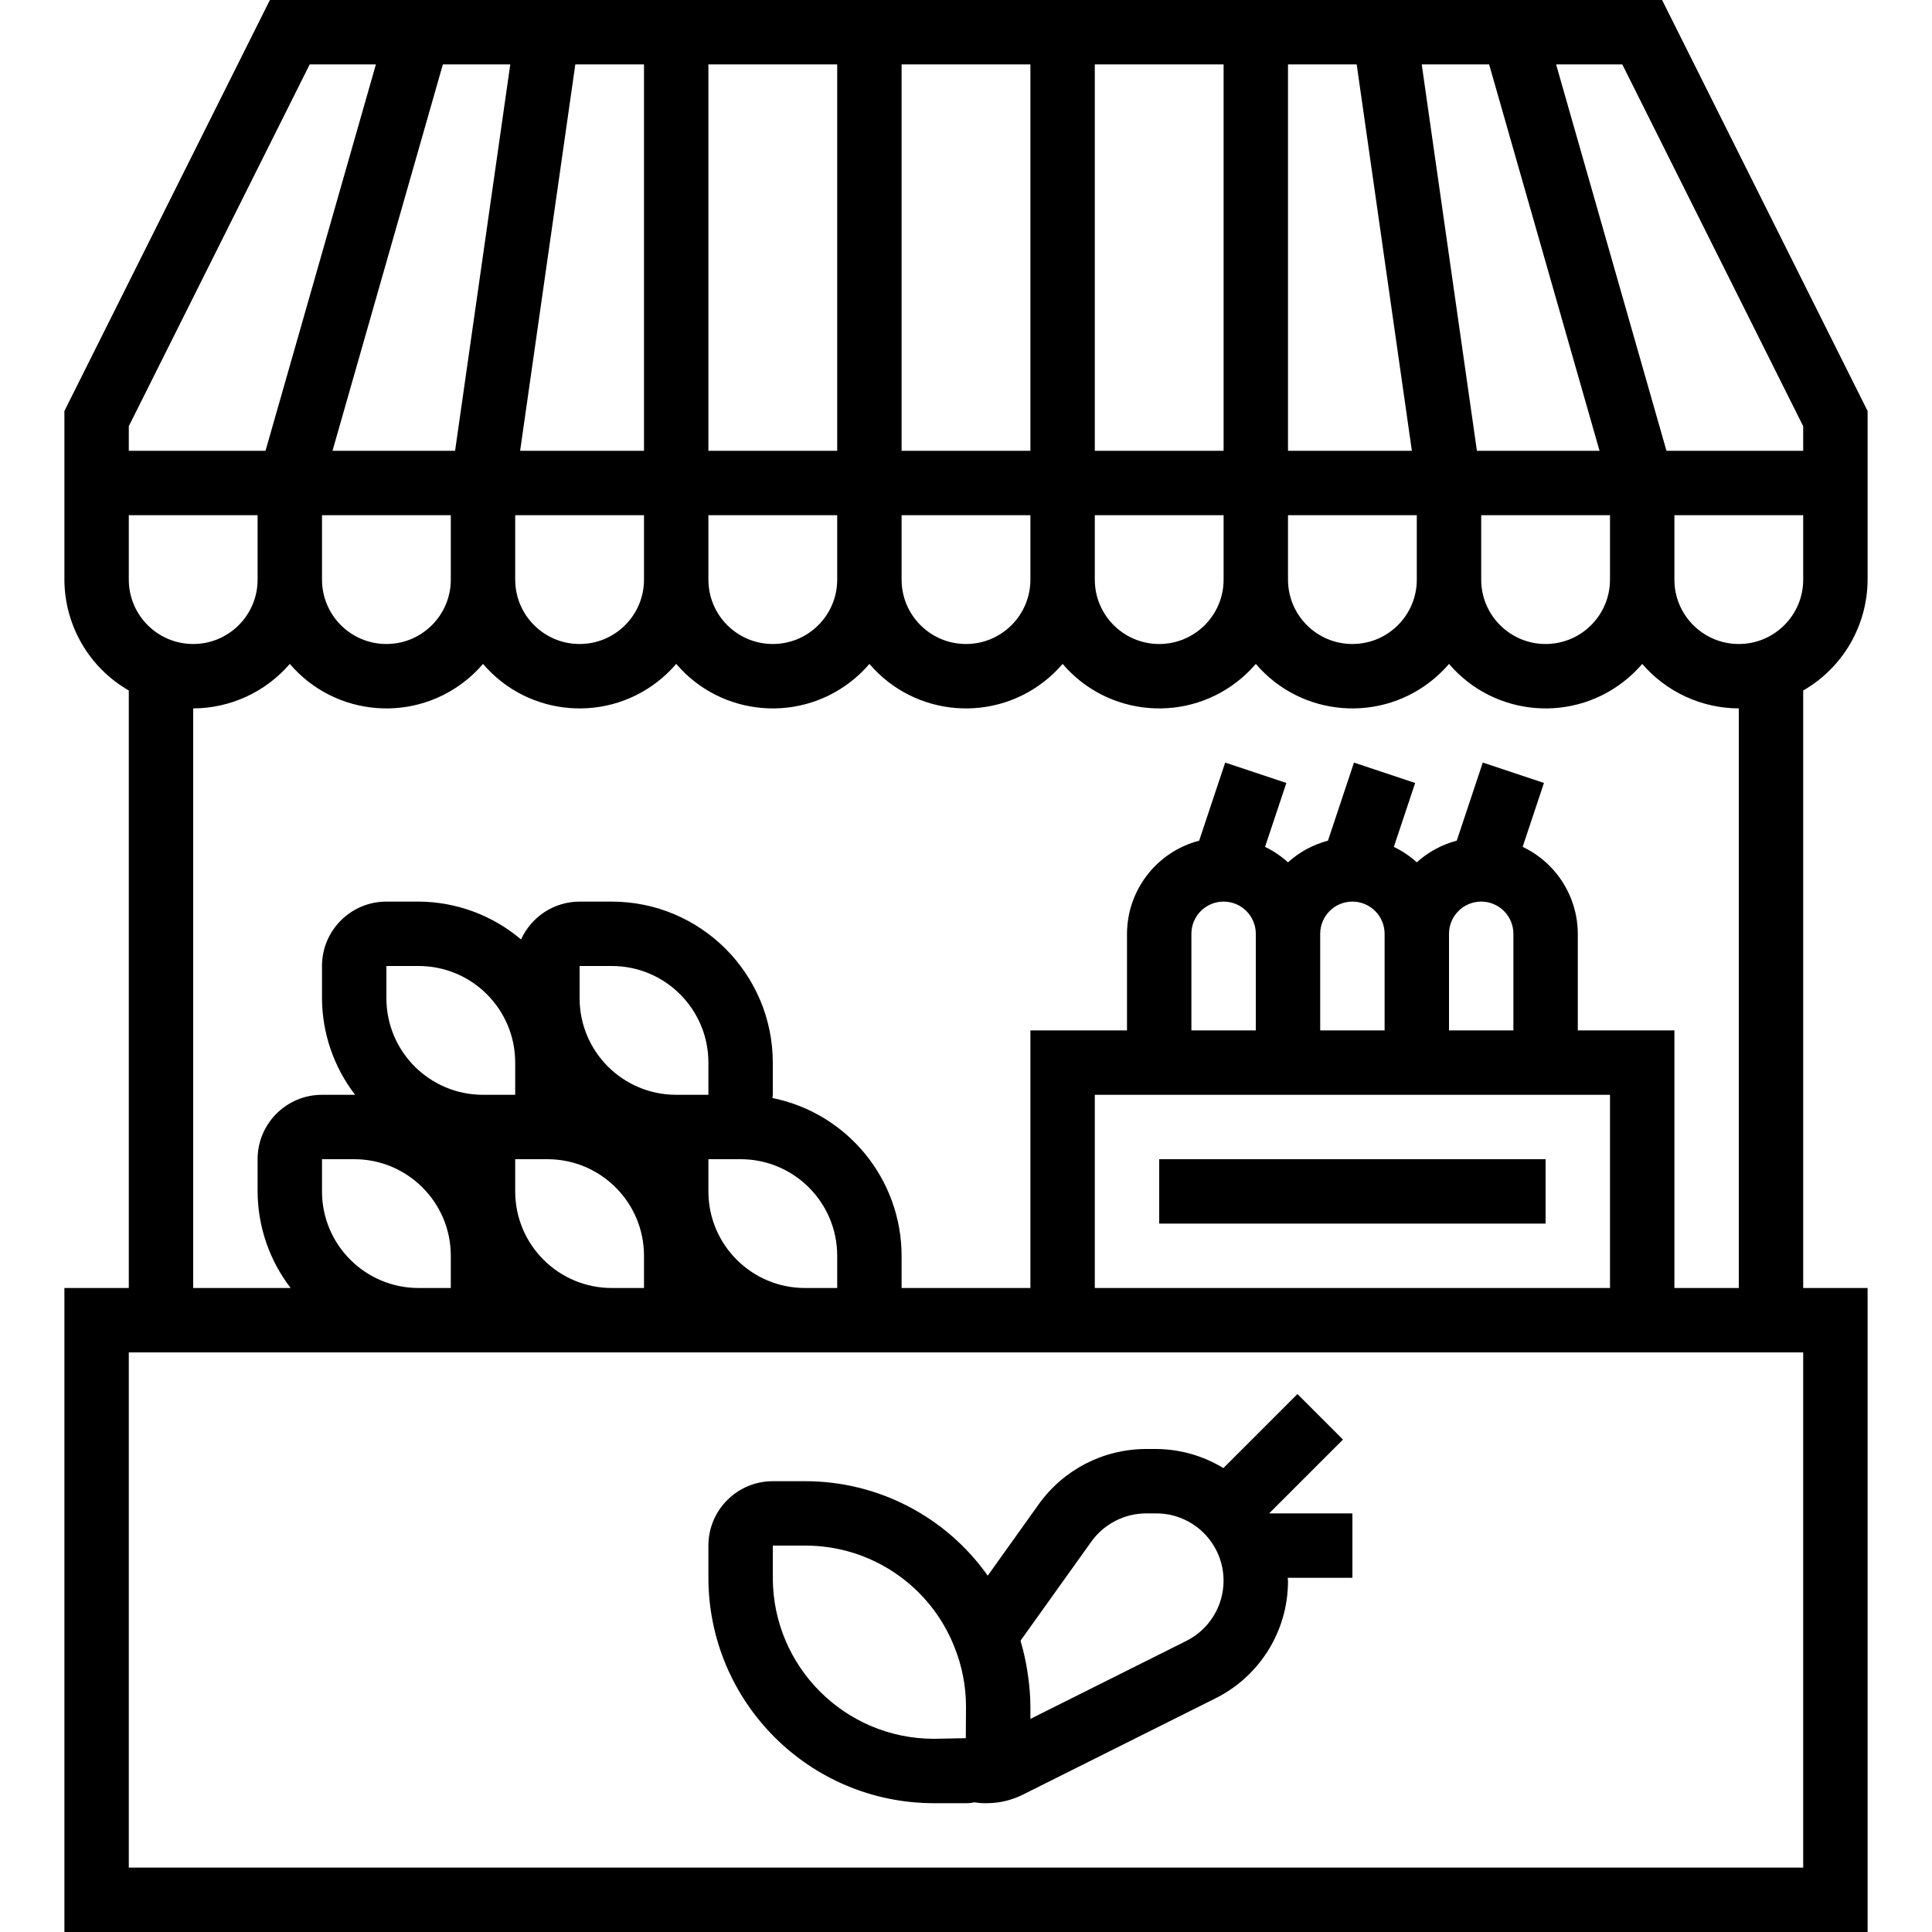
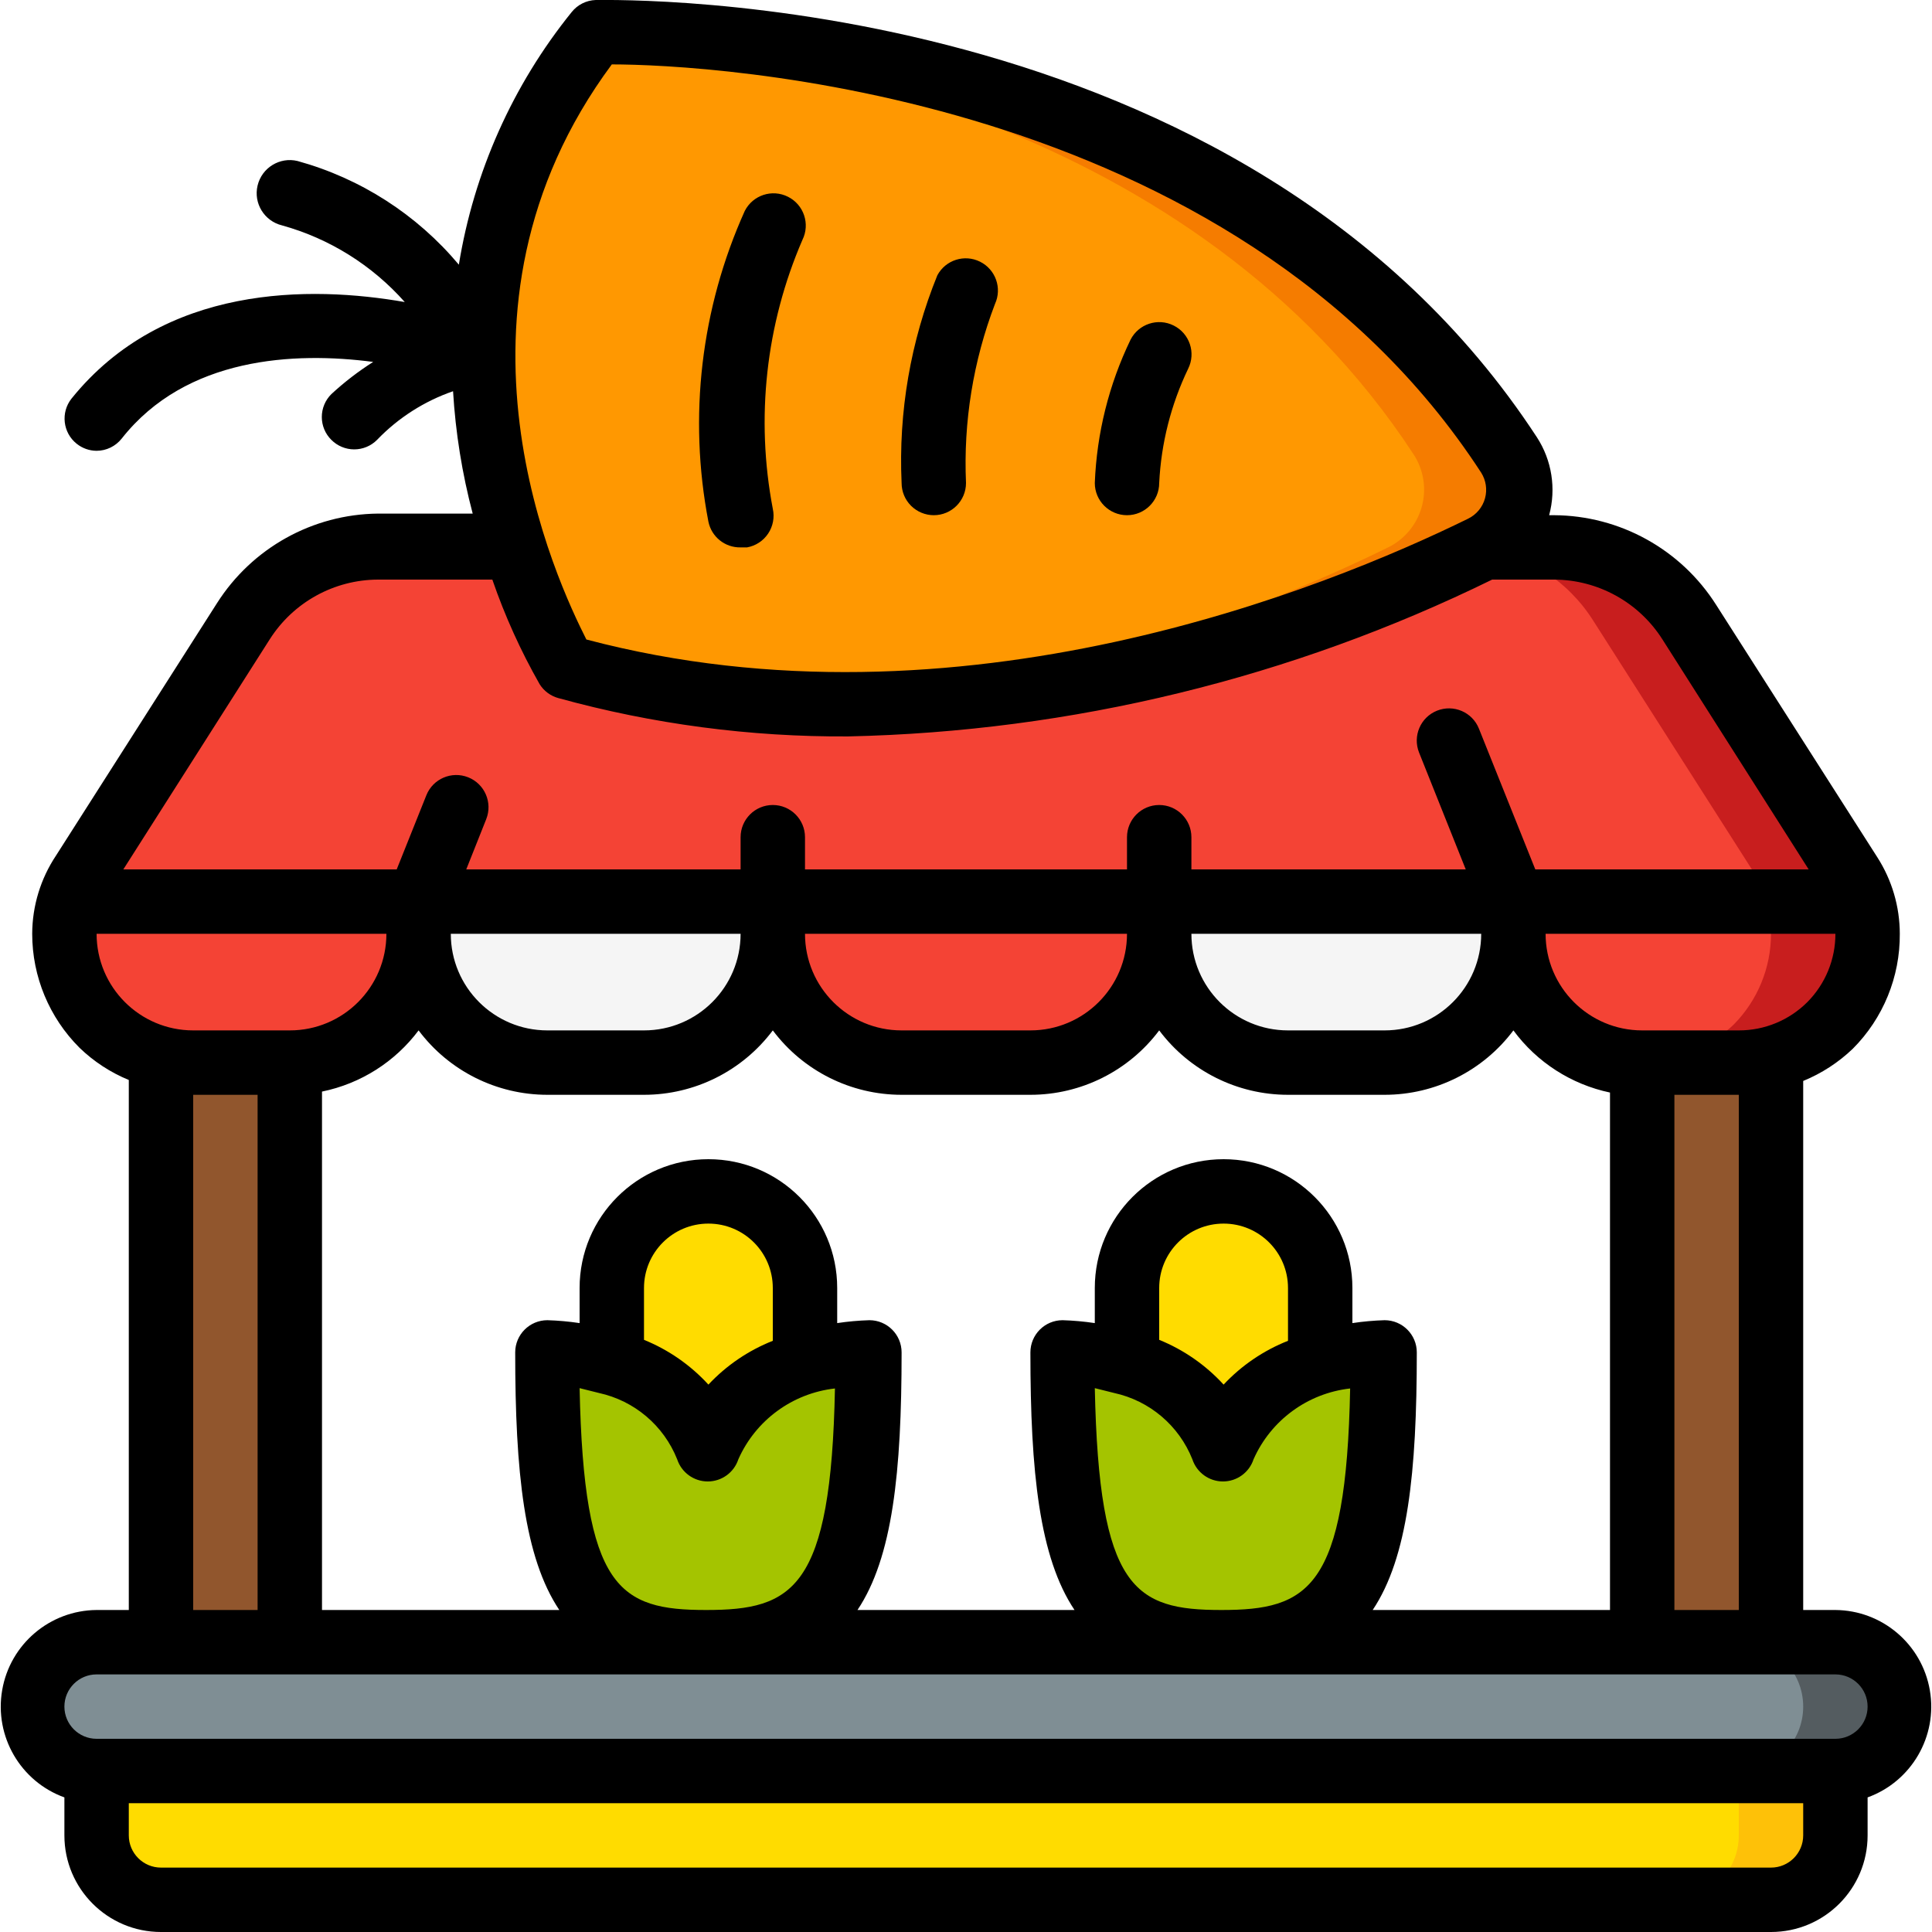
- <svg xmlns="http://www.w3.org/2000/svg" version="1.1" id="Capa_1" x="0px" y="0px" viewBox="0 0 480 480" style="enable-background:new 0 0 480 480;" xml:space="preserve">
-   <g>
-     <g>
-       <path d="M464,144v-41.888L412.944,0H67.056L16,102.112V144c0.036,11.381,6.133,21.88,16,27.552V320H16v160h448V320h-16V171.552    C457.867,165.88,463.964,155.381,464,144z M403.056,16L448,105.888V112h-32h-1.968l-27.424-96H403.056z M369.968,16l27.432,96H368    h-1.064l-13.712-96H369.968z M400,128v16c0,8.837-7.163,16-16,16s-16-7.163-16-16v-16H400z M320,16h17.064l13.712,96H320V16z     M320,128h32v16c0,8.837-7.163,16-16,16s-16-7.163-16-16V128z M272,16h32v96h-32V16z M272,128h32v16c0,8.837-7.163,16-16,16    s-16-7.163-16-16V128z M224,16h32v96h-32V16z M224,128h32v16c0,8.837-7.163,16-16,16s-16-7.163-16-16V128z M176,16h32v96h-32V16z     M176,128h32v16c0,8.837-7.163,16-16,16s-16-7.163-16-16V128z M168,164.944c11.326,13.255,31.252,14.819,44.507,3.493    c1.254-1.071,2.422-2.239,3.493-3.493c11.326,13.255,31.252,14.819,44.507,3.493c1.254-1.071,2.422-2.239,3.493-3.493    c11.326,13.255,31.252,14.819,44.507,3.493c1.254-1.071,2.422-2.239,3.493-3.493c11.326,13.255,31.252,14.819,44.507,3.493    c1.254-1.071,2.422-2.239,3.493-3.493c11.326,13.255,31.252,14.819,44.507,3.493c1.254-1.071,2.422-2.239,3.493-3.493    c6.018,6.992,14.775,11.026,24,11.056v144h-16v-64h-24v-24c-0.031-9.237-5.36-17.637-13.704-21.6l5.296-15.88l-15.2-5.064    l-6.464,19.4c-3.693,0.974-7.097,2.821-9.928,5.384c-1.708-1.544-3.629-2.835-5.704-3.832l5.296-15.88l-15.2-5.064l-6.464,19.4    c-3.692,0.972-7.096,2.815-9.928,5.376c-1.708-1.544-3.629-2.835-5.704-3.832l5.296-15.88l-15.2-5.064l-6.464,19.4    C287.397,211.618,280.038,221.115,280,232v24h-24v64h-32v-8c-0.029-19.026-13.435-35.408-32.08-39.2c0-0.272,0.08-0.528,0.08-0.8    v-8c-0.026-22.08-17.92-39.974-40-40h-8c-6.273,0.014-11.959,3.692-14.544,9.408c-7.113-6.035-16.128-9.367-25.456-9.408h-8    c-8.837,0-16,7.163-16,16v8c0.036,8.685,2.925,17.118,8.224,24H88h-8c-8.837,0-16,7.163-16,16v8    c0.031,8.683,2.915,17.116,8.208,24H48V176c9.225-0.03,17.982-4.064,24-11.056c11.326,13.255,31.252,14.819,44.507,3.493    c1.254-1.071,2.422-2.239,3.493-3.493c11.326,13.255,31.252,14.819,44.507,3.493C165.761,167.366,166.929,166.198,168,164.944z     M312,272h88v48H272v-48H312z M296,256v-24c0-4.418,3.582-8,8-8s8,3.582,8,8v24H296z M328,256v-24c0-4.418,3.582-8,8-8    s8,3.582,8,8v24H328z M360,256v-24c0-4.418,3.582-8,8-8s8,3.582,8,8v24H360z M96,248v-8h8c13.255,0,24,10.745,24,24v8h-8    C106.745,272,96,261.255,96,248z M112,312v8h-8c-13.255,0-24-10.745-24-24v-8h8C101.255,288,112,298.745,112,312z M128,288h8    c13.255,0,24,10.745,24,24v8h-8c-13.255,0-24-10.745-24-24V288z M144,248v-8h8c13.255,0,24,10.745,24,24v8h-8    C154.745,272,144,261.255,144,248z M176,288h8c13.255,0,24,10.745,24,24v8h-8c-13.255,0-24-10.745-24-24V288z M80,144v-16h32v16    c0,8.837-7.163,16-16,16S80,152.837,80,144z M142.936,16H160v96h-30.776L142.936,16z M128,128h32v16c0,8.837-7.163,16-16,16    s-16-7.163-16-16V128z M126.776,16l-13.712,96H82.608l27.424-96H126.776z M32,105.888L76.944,16h16.448l-27.424,96H32V105.888z     M32,128h32v16c0,8.837-7.163,16-16,16s-16-7.163-16-16V128z M448,464H32V336h416V464z M432,160c-8.837,0-16-7.163-16-16v-16h32    v16C448,152.837,440.837,160,432,160z" />
+ <svg xmlns="http://www.w3.org/2000/svg" height="512" viewBox="0 0 60 60" width="512">
+   <g id="Page-1" fill="none" fill-rule="evenodd">
+     <g id="015---Veg-Stall" fill-rule="nonzero" transform="translate(0 -1)">
+       <path id="Shape" d="m13 29v1c0 2.209-1.791 4-4 4h-3c-.338.003-.674-.041-1-.13-.686-.169-1.317-.514-1.83-1-.76-.761-1.182-1.795-1.17-2.87-.002-.34.052-.678.16-1z" fill="#f44335" />
+       <path id="Shape" d="m24 29v1c0 2.209-1.791 4-4 4h-3c-2.209 0-4-1.791-4-4v-1z" fill="#f5f5f5" />
+       <path id="Shape" d="m36 29v1c0 2.209-1.791 4-4 4h-4c-2.209 0-4-1.791-4-4v-1z" fill="#f44335" />
+       <path id="Shape" d="m57.84 29h-55.68c.083-.298.211-.581.38-.84l5-7.84c.913-1.438 2.496-2.313 4.2-2.32h4.26c.404 1.296.951 2.544 1.63 3.72 12.05 3.37 24-1.49 28.48-3.71h2.17c1.707.004 3.295.879 4.21 2.32l5 7.84c.158.257.276.537.35.83z" fill="#f44335" />
+       <path id="Shape" d="m57.46 28.16-5-7.84c-.913-1.438-2.496-2.313-4.2-2.32h-2.17-.1c1.433.214 2.702 1.038 3.48 2.26l5 7.84c.169.259.297.542.38.84h3c-.091-.278-.223-.54-.39-.78z" fill="#c81e1e" />
+       <path id="Shape" d="m58 30c.001 1.061-.42 2.079-1.17 2.83-.513.486-1.144.831-1.83 1-.324.103-.66.16-1 .17h-3c-2.209 0-4-1.791-4-4v-1h10.84c.108.322.162.66.16 1z" fill="#f44335" />
+       <path id="Shape" d="m57.84 29h-3c.108.322.162.66.16 1 .001 1.061-.42 2.079-1.17 2.83-.513.486-1.144.831-1.83 1-.324.103-.66.16-1 .17h3c.338.003.674-.041 1-.13.686-.169 1.317-.514 1.83-1 .76-.761 1.182-1.795 1.17-2.87.002-.34-.052-.678-.16-1z" fill="#c81e1e" />
+       <path id="Shape" d="m47 29v1c0 2.209-1.791 4-4 4h-3c-2.209 0-4-1.791-4-4v-1z" fill="#f5f5f5" />
+       <path id="Shape" d="m9 34v18h-4v-18.13c.326.089.662.133 1 .13z" fill="#91562d" />
+       <path id="Shape" d="m55 33.87v18.13h-4v-18h3c.338.003.674-.041 1-.13z" fill="#91562d" />
+       <rect id="Rectangle-path" fill="#7f8e94" height="4" rx="2" width="58" x="1" y="52" />
+       <path id="Shape" d="m57 52h-3c1.105 0 2 .895 2 2s-.895 2-2 2h3c1.105 0 2-.895 2-2s-.895-2-2-2z" fill="#545c60" />
+       <path id="Shape" d="m3 56h54v2c0 1.105-.895 2-2 2h-50c-1.105 0-2-.895-2-2z" fill="#ffdc00" />
+       <path id="Shape" d="m54 56v2c0 1.105-.895 2-2 2h3c1.105 0 2-.895 2-2v-2z" fill="#fec108" />
+       <path id="Shape" d="m46.11 18c-4.52 2.22-16.43 7.08-28.48 3.71-.678-1.173-1.225-2.417-1.63-3.71-1.975-5.413-1.018-11.461 2.53-16 0 0 19.47-.52 28.37 13.13.307.478.396 1.064.245 1.611-.151.548-.527 1.005-1.035 1.259z" fill="#ff9801" />
+       <path id="Shape" d="m46.9 15.13c-8.9-13.65-28.37-13.13-28.37-13.13-.024.038-.051.075-.08.11 5.76.45 18.66 2.62 25.45 13 .314.479.407 1.07.256 1.623s-.532 1.014-1.046 1.267c-5.724 2.814-11.953 4.453-18.32 4.82 9.36.41 17.7-3 21.32-4.82.508-.254.885-.711 1.035-1.259.151-.548.062-1.133-.245-1.611z" fill="#f57c00" />
+       <path id="Shape" d="m27 43c0 7-1 9-5 9s-5-2-5-9c.679.02 1.352.135 2 .34 1.377.339 2.498 1.334 3 2.66.502-1.326 1.623-2.321 3-2.66.648-.205 1.321-.32 2-.34z" fill="#a4c400" />
+       <path id="Shape" d="m25 41v2.34c-1.377.339-2.498 1.334-3 2.66-.502-1.326-1.623-2.321-3-2.66v-2.34c0-1.657 1.343-3 3-3s3 1.343 3 3z" fill="#ffdc00" />
+       <path id="Shape" d="m43 43c0 7-1 9-5 9s-5-2-5-9c.679.02 1.352.135 2 .34 1.377.339 2.498 1.334 3 2.66.502-1.326 1.623-2.321 3-2.66.648-.205 1.321-.32 2-.34z" fill="#a4c400" />
+       <path id="Shape" d="m41 41v2.34c-1.377.339-2.498 1.334-3 2.66-.502-1.326-1.623-2.321-3-2.66v-2.34c0-1.657 1.343-3 3-3s3 1.343 3 3z" fill="#ffdc00" />
+       <g fill="#000">
+         <path id="Shape" d="m57 51h-1v-16.43c.571-.234 1.094-.573 1.54-1 .945-.947 1.47-2.233 1.46-3.57-.001-.844-.244-1.67-.7-2.38l-5-7.83c-1.094-1.728-2.994-2.78-5.04-2.79h-.15c.223-.824.085-1.704-.38-2.42-9.12-13.96-28.4-13.58-29.23-13.58-.294.01-.568.149-.75.38-1.828 2.265-3.034 4.967-3.5 7.84-1.304-1.557-3.052-2.68-5.01-3.22-.552-.133-1.107.208-1.24.76s.208 1.107.76 1.24c1.473.409 2.796 1.236 3.81 2.38-2.92-.51-7.48-.56-10.35 3-.34.431-.269 1.057.16 1.4.176.141.394.219.62.22.304-.001.591-.141.78-.38 2-2.54 5.37-2.7 7.81-2.38-.463.293-.898.628-1.3 1-.189.188-.296.443-.296.71s.106.522.296.71c.188.189.443.296.71.296s.522-.106.71-.296c.656-.683 1.465-1.2 2.36-1.51.077 1.284.281 2.557.61 3.8h-2.94c-2.03.021-3.911 1.067-5 2.78l-5 7.84c-.48.72-.737 1.565-.74 2.43 0 1.328.529 2.602 1.47 3.54.442.427.961.766 1.53 1v16.46h-1c-1.452.011-2.688 1.061-2.933 2.492-.246 1.431.568 2.833 1.933 3.328v1.18c0 1.657 1.343 3 3 3h50c1.657 0 3-1.343 3-3v-1.18c1.365-.495 2.179-1.897 1.933-3.328-.246-1.431-1.481-2.481-2.933-2.492zm-3 0h-2v-16h2zm-11.37 0c1.09-1.63 1.37-4.28 1.37-8 0-.552-.448-1-1-1-.335.01-.669.04-1 .09v-1.09c0-2.209-1.791-4-4-4s-4 1.791-4 4v1.09c-.331-.05-.665-.08-1-.09-.552 0-1 .448-1 1 0 3.72.28 6.37 1.37 8h-6.74c1.09-1.63 1.37-4.28 1.37-8 0-.552-.448-1-1-1-.335.01-.669.04-1 .09v-1.09c0-2.209-1.791-4-4-4s-4 1.791-4 4v1.09c-.331-.05-.665-.08-1-.09-.552 0-1 .448-1 1 0 3.72.28 6.37 1.37 8h-7.37v-16.1c1.199-.245 2.266-.921 3-1.9.944 1.259 2.426 2 4 2h3c1.574 0 3.056-.741 4-2 .944 1.259 2.426 2 4 2h4c1.574 0 3.056-.741 4-2 .944 1.259 2.426 2 4 2h3c1.574 0 3.056-.741 4-2 .729.99 1.797 1.677 3 1.93v16.07zm-2.63-8.36c-.759.3-1.442.765-2 1.36-.555-.606-1.238-1.081-2-1.39v-1.61c0-1.105.895-2 2-2s2 .895 2 2zm-6 1.47.6.15c1.102.24 2.013 1.012 2.43 2.06.135.41.518.688.95.688s.815-.277.95-.688c.538-1.214 1.68-2.051 3-2.2-.12 6.23-1.3 6.88-4 6.88s-3.8-.65-3.93-6.89zm-10-1.47c-.759.3-1.442.765-2 1.36-.555-.606-1.238-1.081-2-1.39v-1.61c0-1.105.895-2 2-2s2 .895 2 2zm-6 1.47.6.15c1.102.24 2.013 1.012 2.43 2.06.135.41.518.688.95.688s.815-.277.95-.688c.538-1.214 1.68-2.051 3-2.2-.12 6.23-1.3 6.88-4 6.88s-3.8-.65-3.93-6.89zm28-14.11c0 1.657-1.343 3-3 3h-3c-1.657 0-3-1.343-3-3zm-11 0c0 1.657-1.343 3-3 3h-4c-1.657 0-3-1.343-3-3zm-21 0h9c0 1.657-1.343 3-3 3h-3c-1.657 0-3-1.343-3-3zm42.13 2.12c-.565.565-1.331.882-2.13.88h-3c-1.657 0-3-1.343-3-3h9c.002.794-.311 1.556-.87 2.12zm-37.13-29.12c3 0 19.29.82 27 12.68.148.235.192.521.12.79-.075.28-.269.514-.53.64-4.4 2.16-15.81 6.81-27.38 3.75-.88-1.75-4.91-10.17.79-17.86zm-10.62 17.85c.732-1.148 1.998-1.846 3.36-1.85h3.55c.388 1.126.88 2.214 1.47 3.25.133.211.34.364.58.43 2.931.808 5.96 1.209 9 1.19 6.941-.15 13.767-1.812 20-4.87h1.92c1.367.003 2.638.705 3.37 1.86l4.54 7.14h-8.49l-1.75-4.37c-.204-.514-.786-.764-1.3-.56s-.764.786-.56 1.3l1.45 3.63h-8.52v-1c0-.552-.448-1-1-1s-1 .448-1 1v1h-10v-1c0-.552-.448-1-1-1s-1 .448-1 1v1h-8.52l.62-1.56c.204-.514-.046-1.096-.56-1.3s-1.096.046-1.3.56l-.92 2.3h-8.49zm-5.38 9.15h9c0 1.657-1.343 3-3 3h-3c-1.657 0-3-1.343-3-3zm3 5h2v16h-2zm50 23c0 .552-.448 1-1 1h-50c-.552 0-1-.448-1-1v-1h52zm1-3h-54c-.552 0-1-.448-1-1s.448-1 1-1h54c.552 0 1 .448 1 1s-.448 1-1 1z" />
+         <path id="Shape" d="m23 18h.2c.268-.048.505-.203.656-.43.151-.226.203-.505.144-.77-.537-2.813-.217-5.722.92-8.35.245-.494.044-1.094-.45-1.34-.492-.247-1.09-.05-1.34.44-1.362 3.023-1.757 6.394-1.13 9.65.096.473.517.81 1 .8z" />
+         <path id="Shape" d="m29 17c.552 0 1-.448 1-1-.083-1.895.223-3.788.9-5.56.226-.491.02-1.072-.464-1.313-.484-.241-1.071-.053-1.326.423-.831 2.045-1.21 4.245-1.11 6.45 0 .265.105.52.293.707s.442.293.707.293z" />
+         <path id="Shape" d="m35 17c.552 0 1-.448 1-1 .06-1.232.366-2.439.9-3.55.245-.494.044-1.094-.45-1.34-.492-.247-1.09-.05-1.34.44-.672 1.391-1.05 2.906-1.11 4.45 0 .552.448 1 1 1z" />
+       </g>
    </g>
  </g>
-   <g>
-     <g>
-       <rect x="288" y="288" width="96" height="16" />
-     </g>
-   </g>
-   <g>
-     <g>
-       <path d="M336,376h-20.688l18.344-18.344l-11.312-11.312l-18.4,18.4c-5.02-3.066-10.781-4.706-16.664-4.744h-2.56    c-10.566,0.012-20.48,5.113-26.632,13.704L245.4,391.472C234.982,376.733,218.049,367.978,200,368h-8c-8.837,0-16,7.163-16,16v8    c0.035,30.913,25.087,55.965,56,56h8c0.707,0.001,1.413-0.074,2.104-0.224c0.665,0.108,1.335,0.183,2.008,0.224h1.024    c3.124-0.003,6.205-0.731,9-2.128l47.776-23.888c11.114-5.51,18.129-16.859,18.088-29.264c0-0.248-0.064-0.48-0.072-0.72H336V376z     M239.952,431.848L232,432c-22.08-0.026-39.974-17.92-40-40v-8h8c16.416-0.047,31.175,9.994,37.16,25.28    c1.872,4.682,2.836,9.678,2.84,14.72L239.952,431.848z M294.752,407.672h0.008L256,427.056V424    c-0.018-2.474-0.203-4.943-0.552-7.392c-0.072-0.536-0.144-1.064-0.232-1.6c-0.378-2.398-0.913-4.768-1.6-7.096    c0-0.096,0-0.2-0.064-0.296l17.6-24.624c3.142-4.369,8.186-6.969,13.568-6.992h2.552c9.234,0.002,16.719,7.489,16.717,16.723    C303.988,399.053,300.412,404.839,294.752,407.672z" />
-     </g>
-   </g>
-   <g>
- </g>
-   <g>
- </g>
-   <g>
- </g>
-   <g>
- </g>
-   <g>
- </g>
-   <g>
- </g>
-   <g>
- </g>
-   <g>
- </g>
-   <g>
- </g>
-   <g>
- </g>
-   <g>
- </g>
-   <g>
- </g>
-   <g>
- </g>
-   <g>
- </g>
-   <g>
- </g>
</svg>
